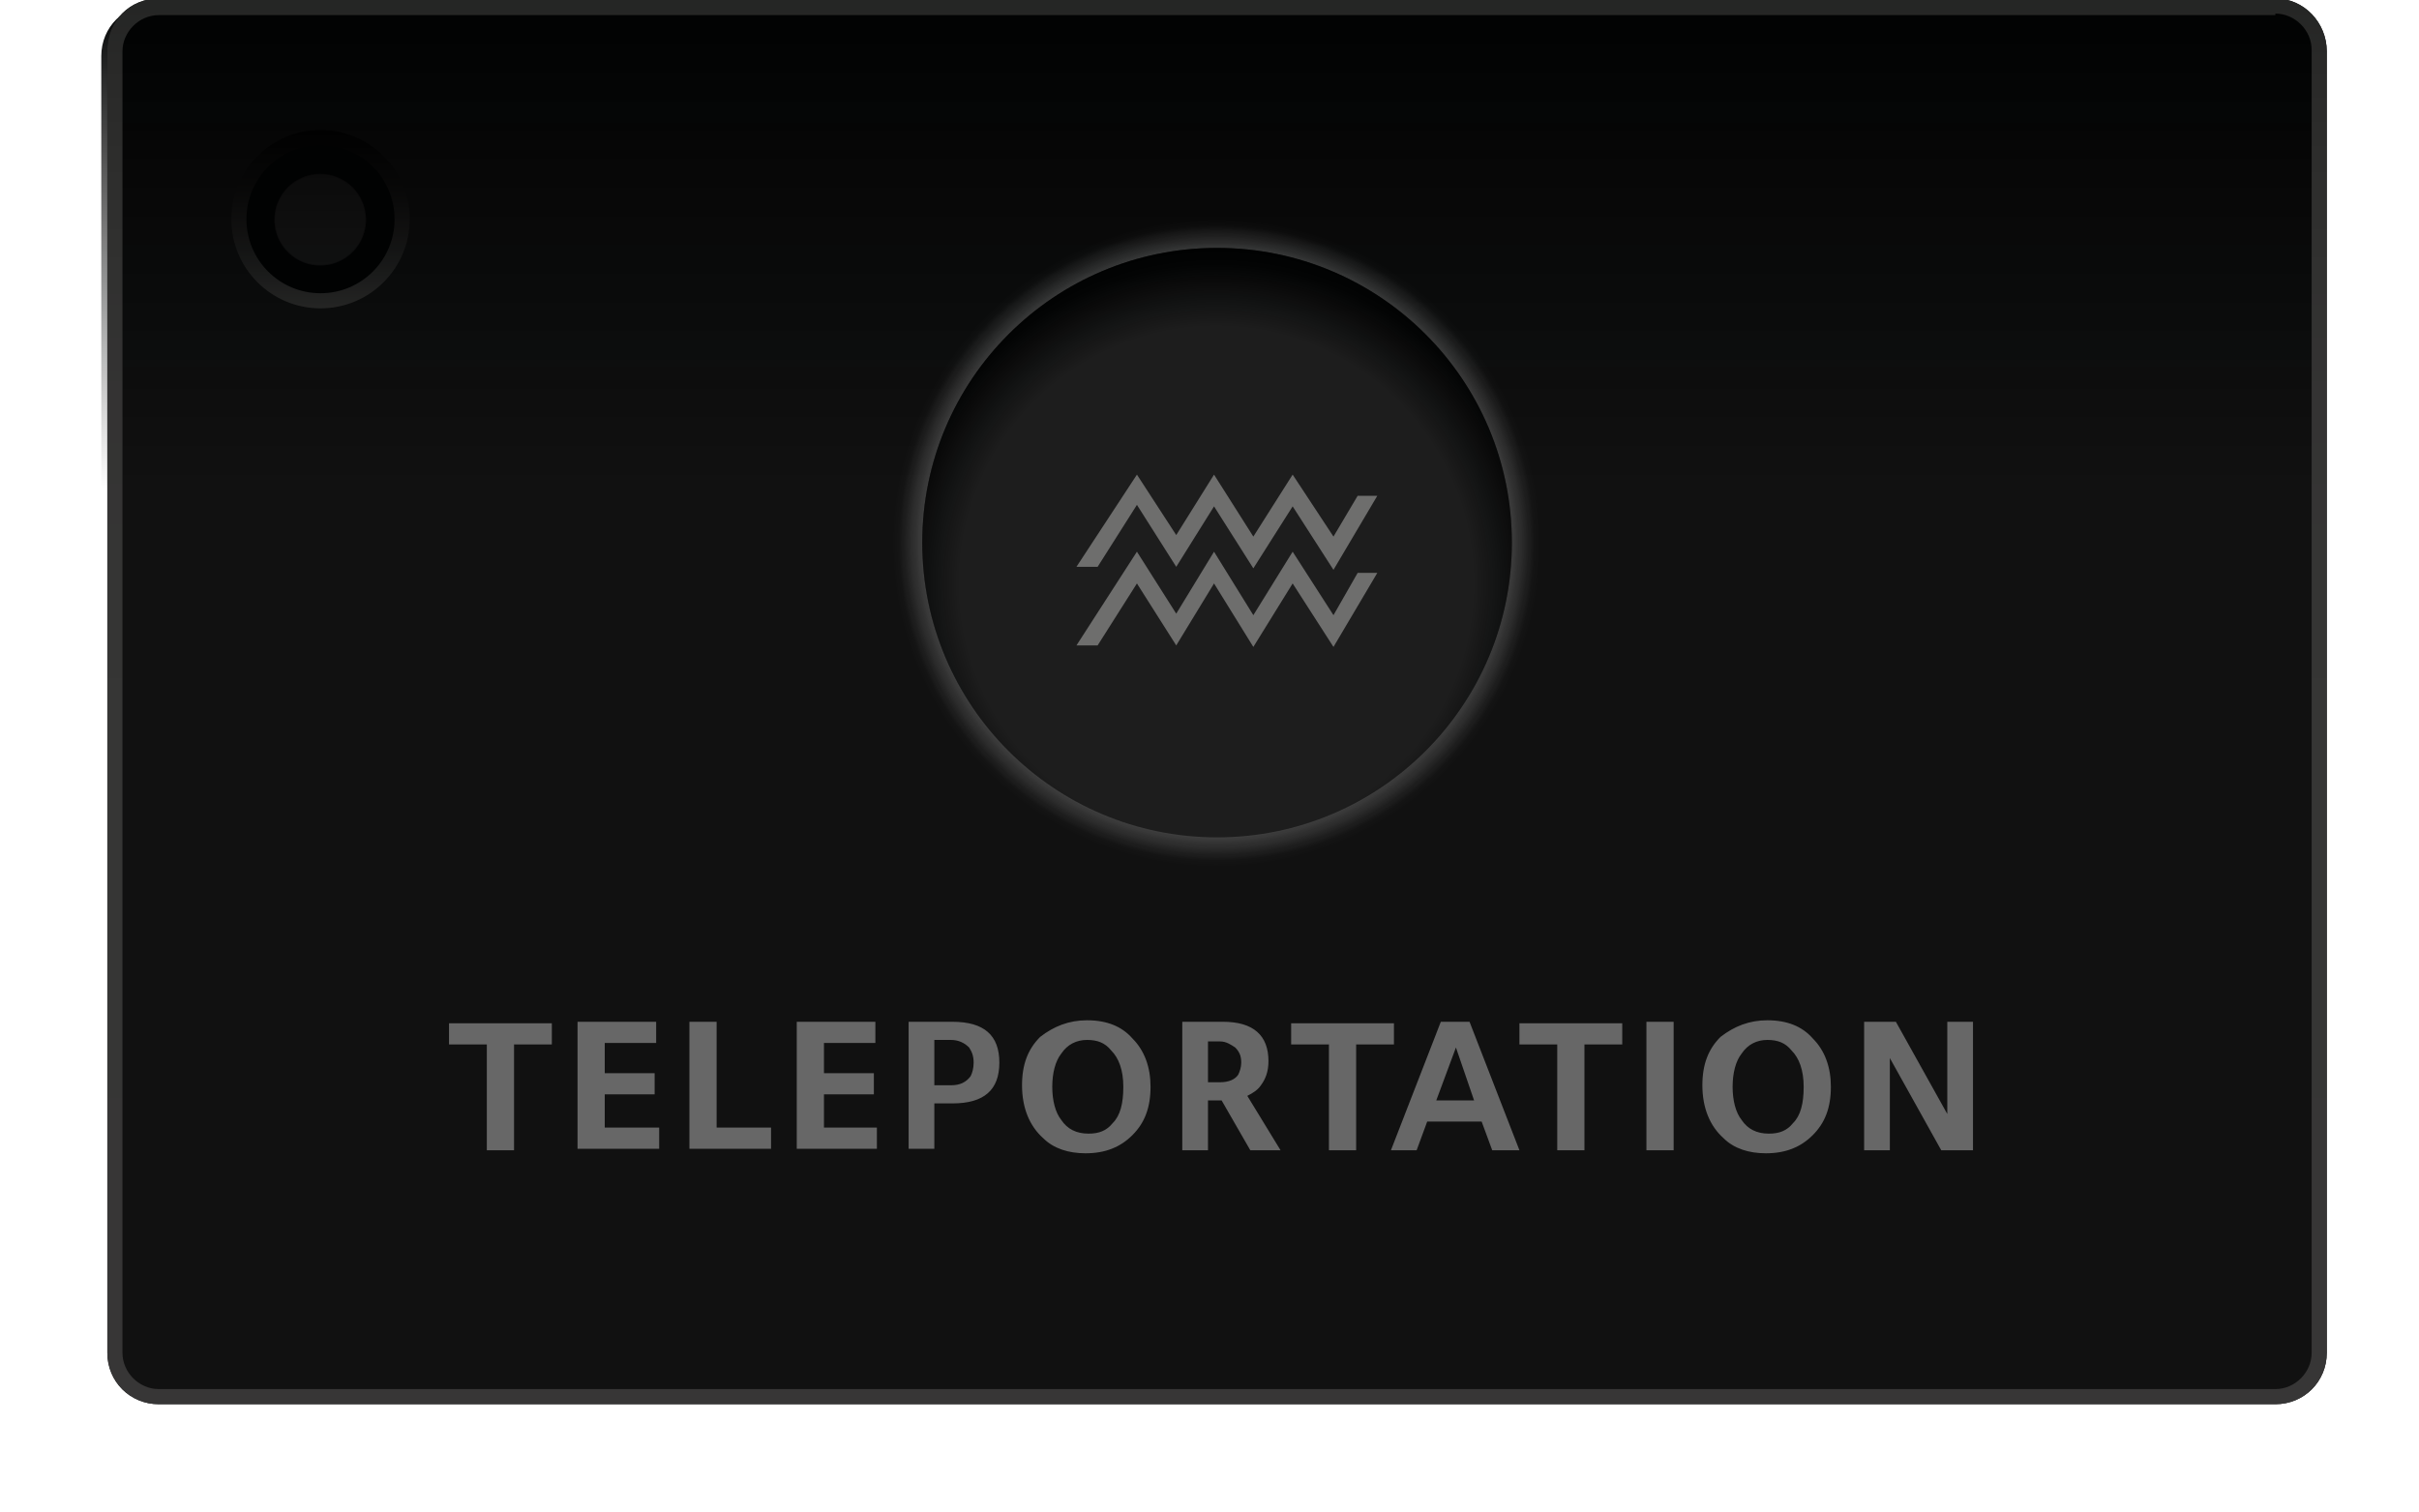
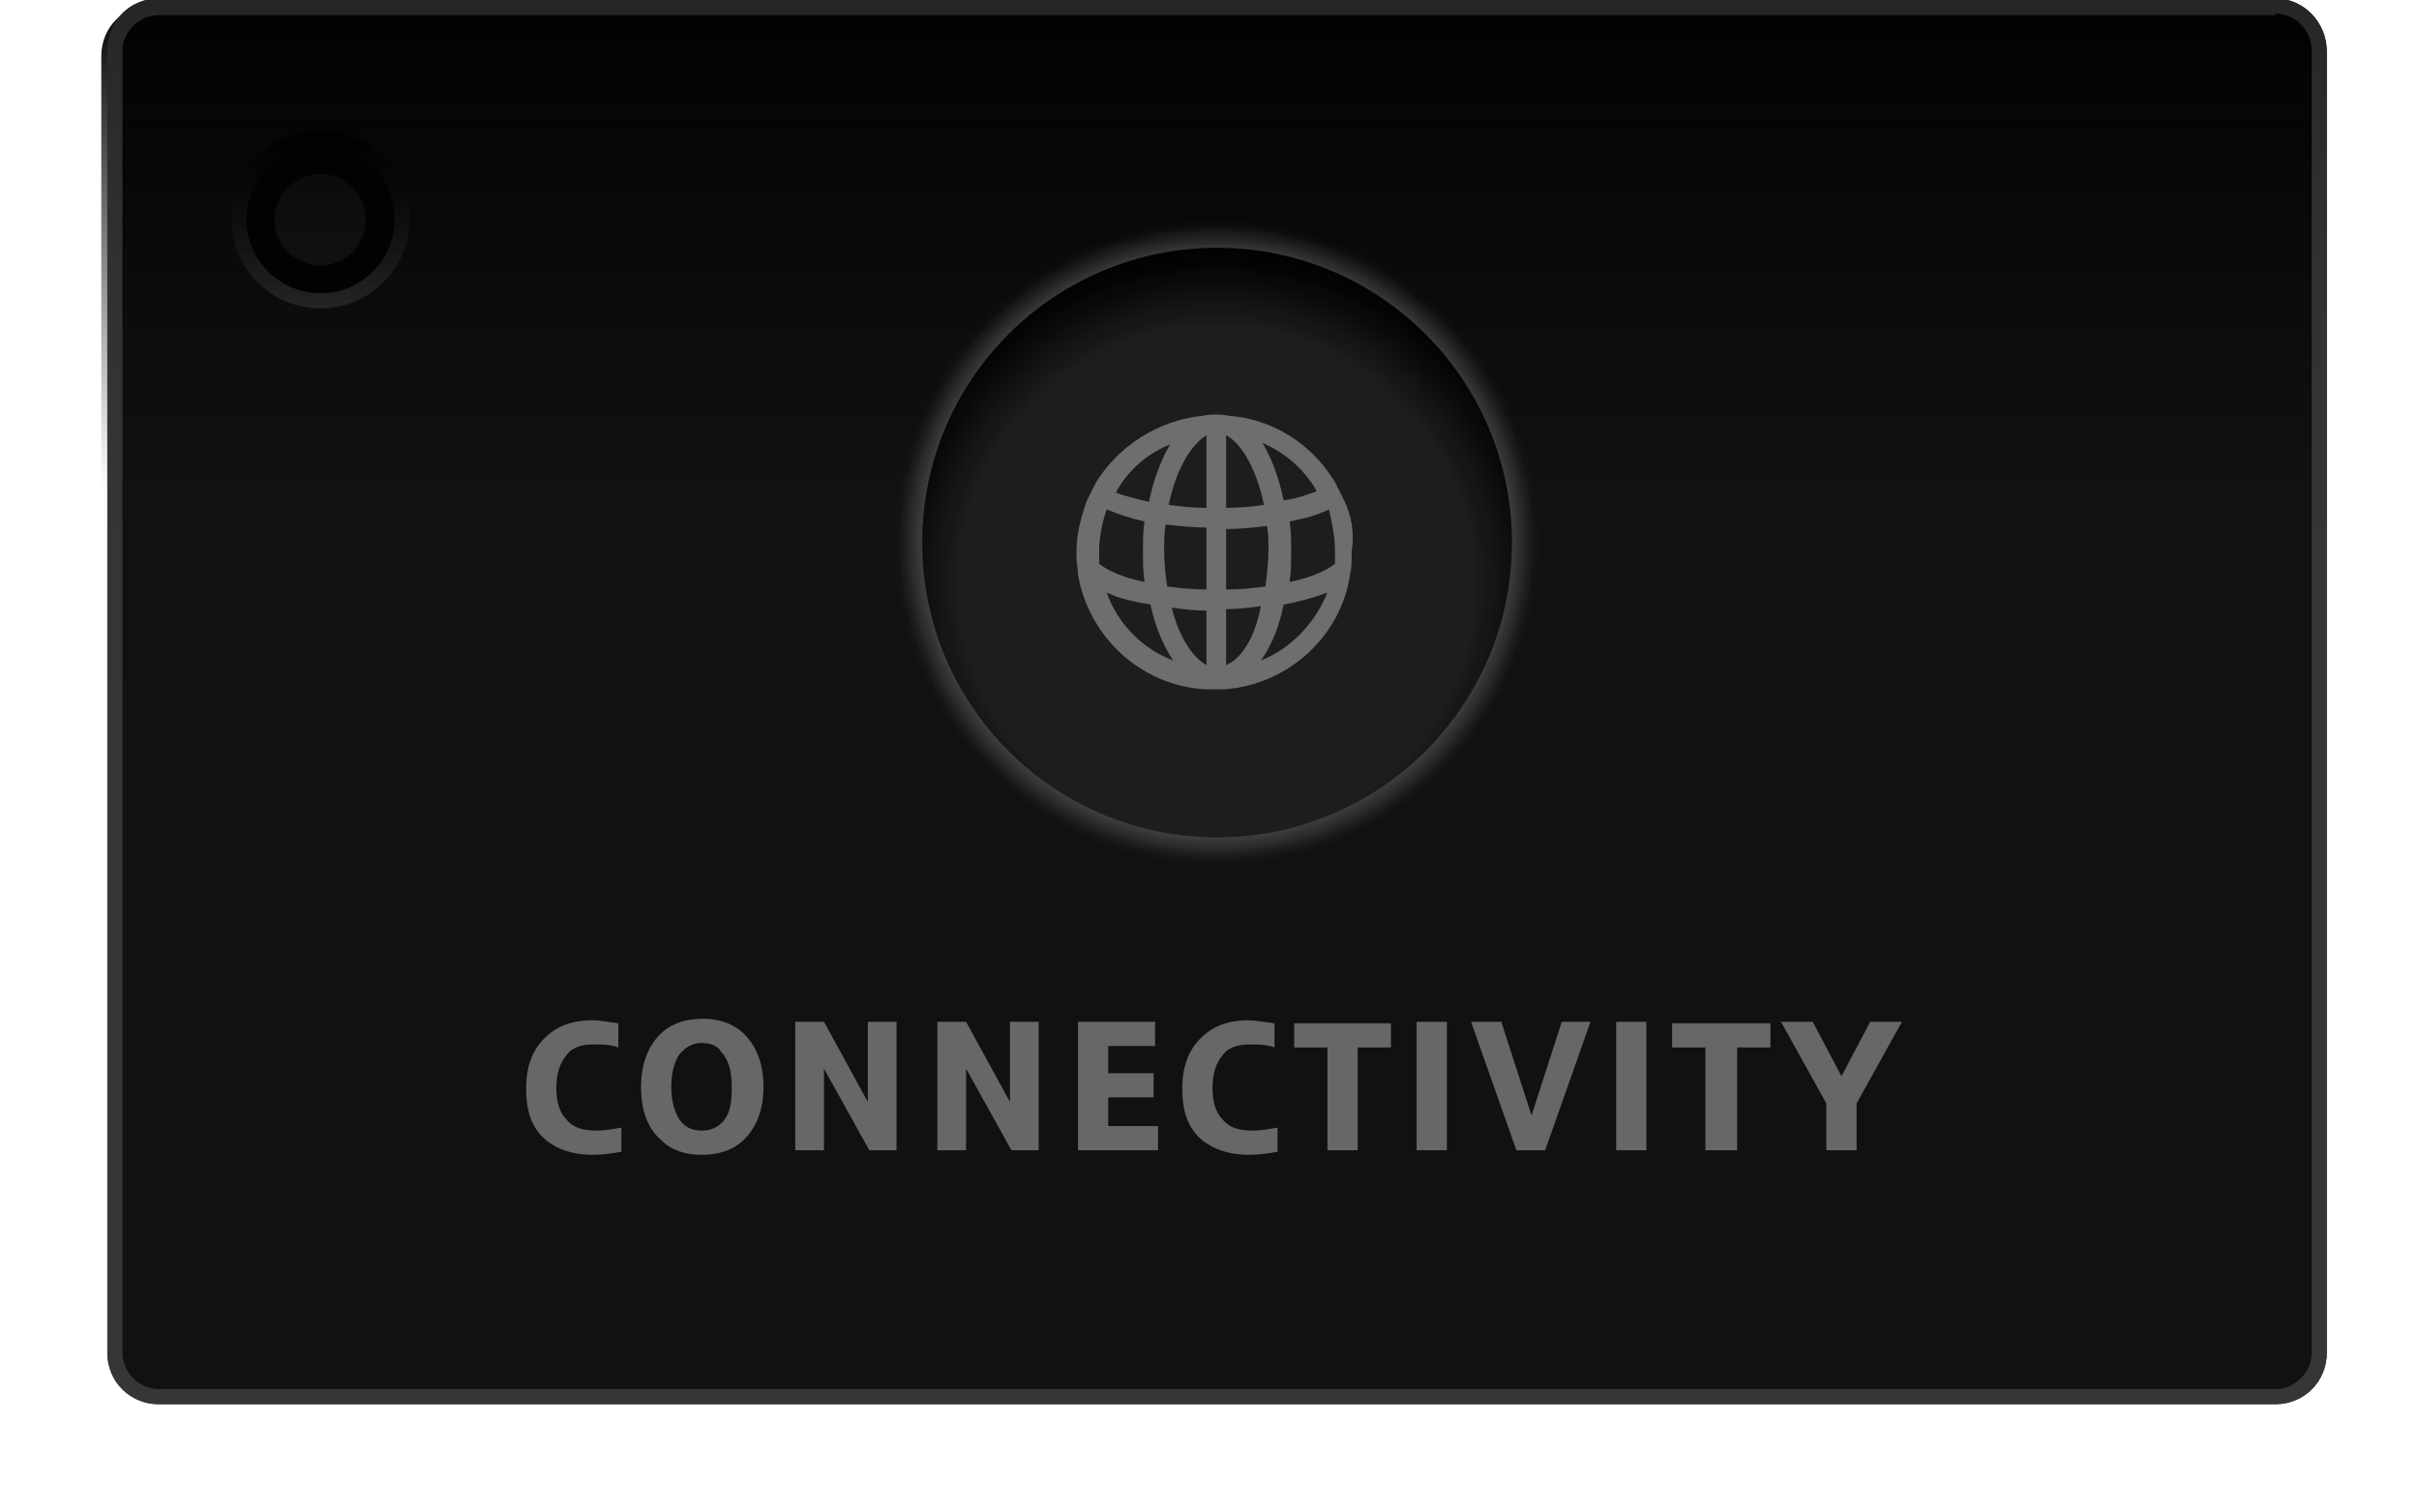
- <svg xmlns="http://www.w3.org/2000/svg" xmlns:xlink="http://www.w3.org/1999/xlink" viewBox="0 0 160 100" enable-background="new 0 0 160 100" width="160px" height="100px">
+ <svg xmlns="http://www.w3.org/2000/svg" xmlns:xlink="http://www.w3.org/1999/xlink" viewBox="0 0 160 100" enable-background="new 0 0 160 100">
  <circle fill="#1D1D1D" cx="21.1" cy="14.5" r="6.4" />
  <g>
    <path fill="#111" d="M150.5-.1h-140c-1.9 0-3.4 1.5-3.4 3.4v86.2c0 1.9 1.5 3.4 3.4 3.4h140c1.9 0 3.4-1.5 3.4-3.4V3.4c0-1.9-1.5-3.5-3.4-3.5zm-129.3 20c-3 0-5.4-2.4-5.4-5.4 0-3 2.4-5.4 5.4-5.4s5.4 2.4 5.4 5.4c0 3-2.5 5.4-5.4 5.4z" />
    <radialGradient id="a" cx="21.18" cy="14.535" r="5.375" gradientUnits="userSpaceOnUse">
      <stop offset=".006" stop-opacity="0" />
      <stop offset=".245" stop-color="#010101" stop-opacity="0" />
      <stop offset=".332" stop-color="#040404" stop-opacity="0" />
      <stop offset=".393" stop-color="#0A0A09" stop-opacity="0" />
      <stop offset=".443" stop-color="#101010" stop-opacity="0" />
      <stop offset=".485" stop-color="#151514" stop-opacity="0" />
      <stop offset=".522" stop-color="#191818" stop-opacity="0" />
      <stop offset=".546" stop-color="#1A1919" stop-opacity="0" />
      <stop offset=".55" stop-color="#191718" stop-opacity=".167" />
      <stop offset=".554" stop-color="#161415" stop-opacity=".348" />
      <stop offset=".559" stop-color="#100F10" stop-opacity=".536" />
      <stop offset=".563" stop-color="#09080A" stop-opacity=".728" />
      <stop offset=".568" stop-color="#030304" stop-opacity=".922" />
      <stop offset=".57" stop-color="#010202" />
      <stop offset=".99" stop-color="#010202" />
    </radialGradient>
    <circle fill="url(#a)" cx="21.2" cy="14.5" r="5.4" />
    <linearGradient id="b" gradientUnits="userSpaceOnUse" x1="21.18" y1="20.41" x2="21.18" y2="8.66">
      <stop offset=".003" stop-color="#3A3938" />
      <stop offset="1" />
    </linearGradient>
    <circle fill="none" stroke="url(#b)" stroke-miterlimit="10" cx="21.2" cy="14.5" r="5.4" />
  </g>
  <g>
    <defs>
      <path id="c" d="M150.1.3h-140C8.2.3 6.7 1.8 6.7 3.7v86.2c0 1.9 1.5 3.4 3.4 3.4h140c1.9 0 3.4-1.5 3.4-3.4V3.7c.1-1.9-1.5-3.4-3.4-3.4z" />
    </defs>
    <clipPath id="d">
      <use xlink:href="#c" overflow="visible" />
    </clipPath>
    <linearGradient id="e" gradientUnits="userSpaceOnUse" x1="79.722" y1="98.5" x2="79.722" y2="-6">
      <stop offset=".633" stop-color="#010202" stop-opacity="0" />
      <stop offset=".905" stop-color="#010202" stop-opacity=".881" />
      <stop offset=".942" stop-color="#010202" />
      <stop offset=".99" stop-color="#010202" />
      <stop offset=".998" stop-color="#010202" />
    </linearGradient>
    <path clip-path="url(#d)" fill="url(#e)" d="M147.7 98.5h-136c-6.6 0-12-5.4-12-12V6c0-6.6 5.4-12 12-12h136c6.6 0 12 5.4 12 12v80.5c0 6.6-5.4 12-12 12z" />
  </g>
  <g>
    <radialGradient id="f" cx="80.472" cy="35.925" r="21" gradientUnits="userSpaceOnUse">
      <stop offset=".568" stop-color="#fff" />
      <stop offset=".729" stop-color="#fff" />
      <stop offset="1" stop-color="#fff" stop-opacity="0" />
    </radialGradient>
    <circle opacity=".5" fill="url(#f)" cx="80.5" cy="35.9" r="21" />
-     <g fill="#676767">
-       <path d="M32.2 76.1v-7h-2.5v-1.4h6.8v1.4H34v7h-1.8zM38.2 76.1v-8.5h5.2V69H40v2h3.3v1.4H40v2.2h3.6V76h-5.4zM45.6 76.1v-8.5h1.8v7H51V76h-5.4zM52.7 76.1v-8.5h5.2V69h-3.4v2h3.3v1.4h-3.3v2.2H58V76h-5.3zM60.1 76.1v-8.5H63c2.1 0 3.1.9 3.1 2.7S65.1 73 63 73h-1.2v3h-1.7zm1.7-4.3h1.1c.6 0 1-.2 1.3-.6.1-.2.2-.5.2-.9s-.1-.7-.3-1c-.3-.3-.7-.5-1.2-.5h-1.1v3zM71.9 67.5c1.3 0 2.3.4 3 1.2.8.8 1.2 1.9 1.2 3.2 0 1.4-.4 2.4-1.2 3.2-.8.8-1.8 1.2-3.1 1.2-1.1 0-2.1-.3-2.8-1-.9-.8-1.4-2-1.4-3.5 0-1.4.4-2.4 1.2-3.2.9-.7 1.9-1.1 3.1-1.1zm0 1.3c-.7 0-1.3.3-1.7.9-.4.5-.6 1.3-.6 2.2 0 .9.2 1.7.6 2.2.4.6 1 .9 1.8.9.7 0 1.2-.2 1.6-.7.5-.5.7-1.3.7-2.4 0-1.1-.3-1.9-.8-2.4-.4-.5-.9-.7-1.6-.7zM78.2 76.1v-8.5h2.7c2 0 3 .9 3 2.6 0 .7-.2 1.2-.5 1.6-.2.3-.5.5-.9.7l2.2 3.6h-2l-1.9-3.3h-.9v3.3h-1.7zm1.7-4.5h.8c.6 0 1-.2 1.2-.5.1-.2.2-.5.2-.8 0-.4-.1-.7-.4-1-.3-.2-.6-.4-1-.4h-.8v2.7zM87.9 76.1v-7h-2.5v-1.4h6.8v1.4h-2.5v7h-1.8zM98 74.2h-3.6l-.7 1.9H92l3.3-8.5h1.9l3.3 8.5h-1.8l-.7-1.9zm-.5-1.4l-1.2-3.5-1.3 3.5h2.5zM103 76.1v-7h-2.5v-1.4h6.8v1.4h-2.5v7H103zM108.9 76.1v-8.5h1.8v8.5h-1.8zM116.9 67.5c1.3 0 2.3.4 3 1.2.8.8 1.2 1.9 1.2 3.2 0 1.4-.4 2.4-1.2 3.2-.8.8-1.8 1.2-3.1 1.2-1.1 0-2.1-.3-2.8-1-.9-.8-1.4-2-1.4-3.5 0-1.4.4-2.4 1.2-3.2.9-.7 1.9-1.1 3.1-1.1zm0 1.3c-.7 0-1.3.3-1.7.9-.4.5-.6 1.3-.6 2.2 0 .9.2 1.7.6 2.2.4.6 1 .9 1.8.9.7 0 1.2-.2 1.6-.7.5-.5.7-1.3.7-2.4 0-1.1-.3-1.9-.8-2.4-.4-.5-.9-.7-1.6-.7zM123.3 76.1v-8.5h2.1l3.4 6.1v-6.1h1.7v8.5h-2.1L125 70v6.1h-1.7z" />
-     </g>
  </g>
  <g>
    <radialGradient id="g" cx="80.472" cy="38.803" r="33.397" gradientTransform="matrix(.973 0 0 .973 2.161 -1.836)" gradientUnits="userSpaceOnUse">
      <stop offset=".395" stop-color="#fff" />
      <stop offset=".579" stop-color="#fff" stop-opacity=".2" />
      <stop offset=".66" stop-color="#fff" stop-opacity="0" />
    </radialGradient>
    <circle opacity=".4" fill="url(#g)" cx="80.5" cy="35.9" r="32.5" />
    <circle fill="#1D1D1D" cx="80.5" cy="35.9" r="19.5" />
    <defs>
      <circle id="h" cx="80.5" cy="35.9" r="19.5" />
    </defs>
    <clipPath id="i">
      <use xlink:href="#h" overflow="visible" />
    </clipPath>
    <radialGradient id="j" cx="80.472" cy="41.549" r="22.784" gradientTransform="matrix(.973 0 0 .973 2.161 -1.836)" gradientUnits="userSpaceOnUse">
      <stop offset=".766" stop-color="#010202" stop-opacity="0" />
      <stop offset=".954" stop-color="#010202" stop-opacity=".931" />
      <stop offset="1" stop-color="#010202" />
    </radialGradient>
    <circle clip-path="url(#i)" fill="url(#j)" cx="80.5" cy="38.6" r="22.2" />
  </g>
-   <g fill="#6E6E6D">
-     <path d="M89.8 32.8l-1.6 2.7-2.7-4.1-2.6 4.1-2.6-4.1-2.5 4-2.6-4-4 6.1h1.4l2.6-4.1 2.6 4.1 2.5-4 2.6 4.1 2.6-4.1 2.7 4.2 2.9-4.9zM89.8 37.9l-1.6 2.8-2.7-4.2-2.6 4.2-2.6-4.2-2.5 4.1-2.6-4.1-4 6.2h1.4l2.6-4.1 2.6 4.1 2.5-4.1 2.6 4.2 2.6-4.2 2.7 4.2 2.9-4.9z" />
-   </g>
+   <path fill="#6E6E6D" d="M88.9 33.1l-.6-1.2c-1.5-2.5-4.1-4.2-7.1-4.4-.3-.1-1.3-.1-1.6 0-3 .3-5.6 2-7.1 4.4l-.6 1.2c-.4 1.1-.7 2.2-.7 3.4v.3c0 .4.1.8.1 1.2.7 4.1 4.1 7.3 8.3 7.6H81c4.2-.3 7.7-3.5 8.3-7.6.1-.4.1-.8.1-1.2v-.3c.2-1.2 0-2.4-.5-3.4zm-5.5 10.6c.7-1 1.2-2.2 1.5-3.7 1.1-.2 2.1-.5 2.9-.8-.8 2-2.4 3.7-4.4 4.5zm-10.2-4.5c.8.4 1.8.6 2.9.8.3 1.5.9 2.8 1.5 3.7-2.1-.8-3.7-2.5-4.4-4.5zm-.5-2.7c0-1 .2-1.9.5-2.8.7.3 1.6.6 2.5.8-.1.6-.1 1.3-.1 1.9 0 .7 0 1.4.1 2.1-1.5-.3-2.5-.8-3-1.2v-.8zm4.7-7.1c-.6 1-1.1 2.3-1.4 3.8-.9-.2-1.6-.4-2.2-.6.8-1.5 2.1-2.6 3.6-3.2zm9.7 3.1c-.6.2-1.3.5-2.2.6-.3-1.5-.8-2.8-1.4-3.8 1.6.7 2.8 1.8 3.6 3.2zm1.2 4v.8c-.5.4-1.5.9-3 1.2.1-.7.1-1.4.1-2.1 0-.7 0-1.3-.1-1.9 1-.2 1.8-.4 2.6-.8.2.9.4 1.8.4 2.8zm-4.4-.1c0 .8-.1 1.6-.2 2.4-.7.1-1.6.2-2.6.2v-4c.9 0 1.8-.1 2.7-.2.1.5.1 1 .1 1.6zm-6.9 0c0-.6 0-1.1.1-1.7.9.1 1.8.2 2.7.2V39c-1 0-1.8-.1-2.6-.2-.1-.7-.2-1.5-.2-2.4zm4.1-2.8v-4.8c1 .5 2 2.2 2.5 4.6-.7.1-1.5.2-2.5.2zm-1.3-4.8v4.8c-.9 0-1.8-.1-2.5-.2.5-2.4 1.5-4 2.5-4.6zm0 11.6V44c-.9-.5-1.8-1.8-2.3-3.8.7.1 1.5.2 2.3.2zm1.3 3.6v-3.7c.8 0 1.6-.1 2.3-.2-.4 2.1-1.3 3.5-2.3 3.9z" />
  <g>
    <linearGradient id="k" gradientUnits="userSpaceOnUse" x1="80.472" y1="92.993" x2="80.472" y2="-.06">
      <stop offset="0" stop-color="#373636" />
      <stop offset=".437" stop-color="#363635" />
      <stop offset=".598" stop-color="#353534" />
      <stop offset=".713" stop-color="#343333" />
      <stop offset=".806" stop-color="#313130" />
      <stop offset=".887" stop-color="#2D2D2C" />
      <stop offset=".956" stop-color="#292928" />
      <stop offset=".995" stop-color="#252625" />
    </linearGradient>
    <path fill="url(#k)" d="M150.5.9c1.3 0 2.4 1.1 2.4 2.4v86.2c0 1.3-1.1 2.4-2.4 2.4h-140c-1.3 0-2.4-1.1-2.4-2.4V3.4C8.1 2.1 9.2 1 10.5 1h140m0-1.1h-140c-1.9 0-3.4 1.5-3.4 3.4v86.2c0 1.9 1.5 3.4 3.4 3.4h140c1.9 0 3.4-1.5 3.4-3.4V3.4c0-1.9-1.5-3.5-3.4-3.5z" />
+     <g fill="#676767">
+       <path d="M40.9 67.7v1.6c-.5-.2-1.1-.2-1.6-.2-.9 0-1.5.2-1.9.8-.4.5-.6 1.2-.6 2.1 0 .9.2 1.6.7 2.1.4.5 1.1.7 1.9.7.6 0 1.1-.1 1.7-.2v1.6c-.6.1-1.2.2-1.9.2-1.2 0-2.2-.3-3-.9-1-.8-1.4-1.9-1.4-3.5 0-1.4.4-2.5 1.2-3.3.8-.8 1.8-1.2 3.2-1.2.4 0 1 .1 1.7.2zM46.5 67.4c1.2 0 2.2.4 2.9 1.2.7.8 1.1 1.9 1.1 3.3s-.4 2.5-1.1 3.3c-.7.8-1.7 1.2-3 1.2-1.1 0-2-.3-2.7-1-.9-.8-1.3-2-1.3-3.5 0-1.4.4-2.5 1.1-3.3.7-.8 1.7-1.2 3-1.2zm-.1 1.6c-.6 0-1.1.3-1.5.8-.3.5-.5 1.2-.5 2.1 0 .9.2 1.6.5 2.1s.8.8 1.5.8c.6 0 1.1-.2 1.5-.7.4-.5.5-1.2.5-2.2 0-1-.2-1.8-.7-2.3-.2-.4-.7-.6-1.3-.6zM52.6 76.1v-8.5h1.9l2.9 5.3v-5.3h1.9v8.5h-1.8l-3-5.4v5.4h-1.9zM62 76.1v-8.5h1.9l2.9 5.3v-5.3h1.9v8.5h-1.8l-3-5.4v5.4H62zM71.3 76.1v-8.5h5.1v1.6h-3.1V71h3v1.6h-3v1.9h3.3v1.6h-5.3zM84.3 67.7v1.6c-.5-.2-1.1-.2-1.6-.2-.9 0-1.5.2-1.9.8-.4.5-.6 1.2-.6 2.1 0 .9.2 1.6.7 2.1.4.5 1.1.7 1.9.7.6 0 1.1-.1 1.7-.2v1.6c-.6.1-1.2.2-1.9.2-1.2 0-2.2-.3-3-.9-1-.8-1.4-1.9-1.4-3.5 0-1.4.4-2.5 1.2-3.3.8-.8 1.8-1.2 3.2-1.2.3 0 1 .1 1.7.2zM87.8 76.1v-6.8h-2.2v-1.6H92v1.6h-2.2v6.8h-2zM93.7 76.1v-8.5h2v8.5h-2zM100.3 76.1l-3-8.5h2l2 6.2 2-6.2h1.9l-3 8.5h-1.9zM106.9 76.1v-8.5h2v8.5h-2zM112.8 76.1v-6.8h-2.2v-1.6h6.5v1.6h-2.2v6.8h-2.1zM120.8 76.1V73l-3-5.4h2.1l1.9 3.6 1.9-3.6h2.1l-3 5.4v3.1h-2z" />
+     </g>
  </g>
</svg>
